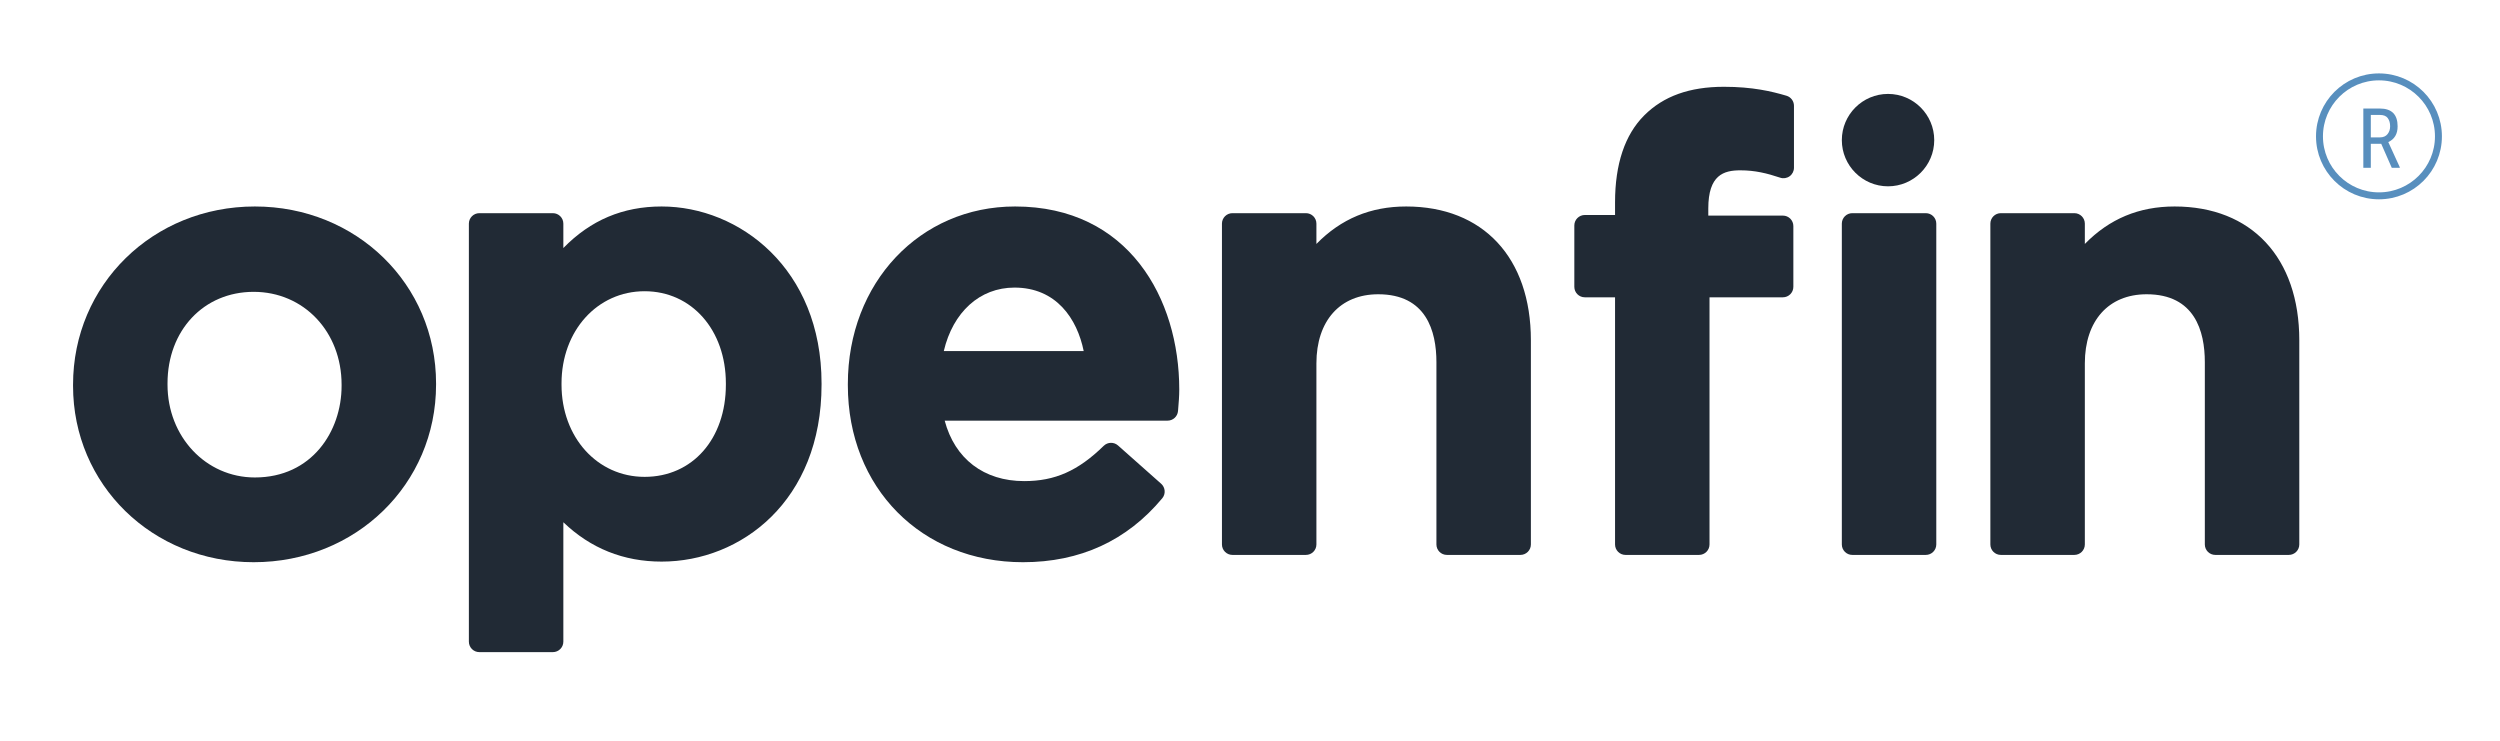
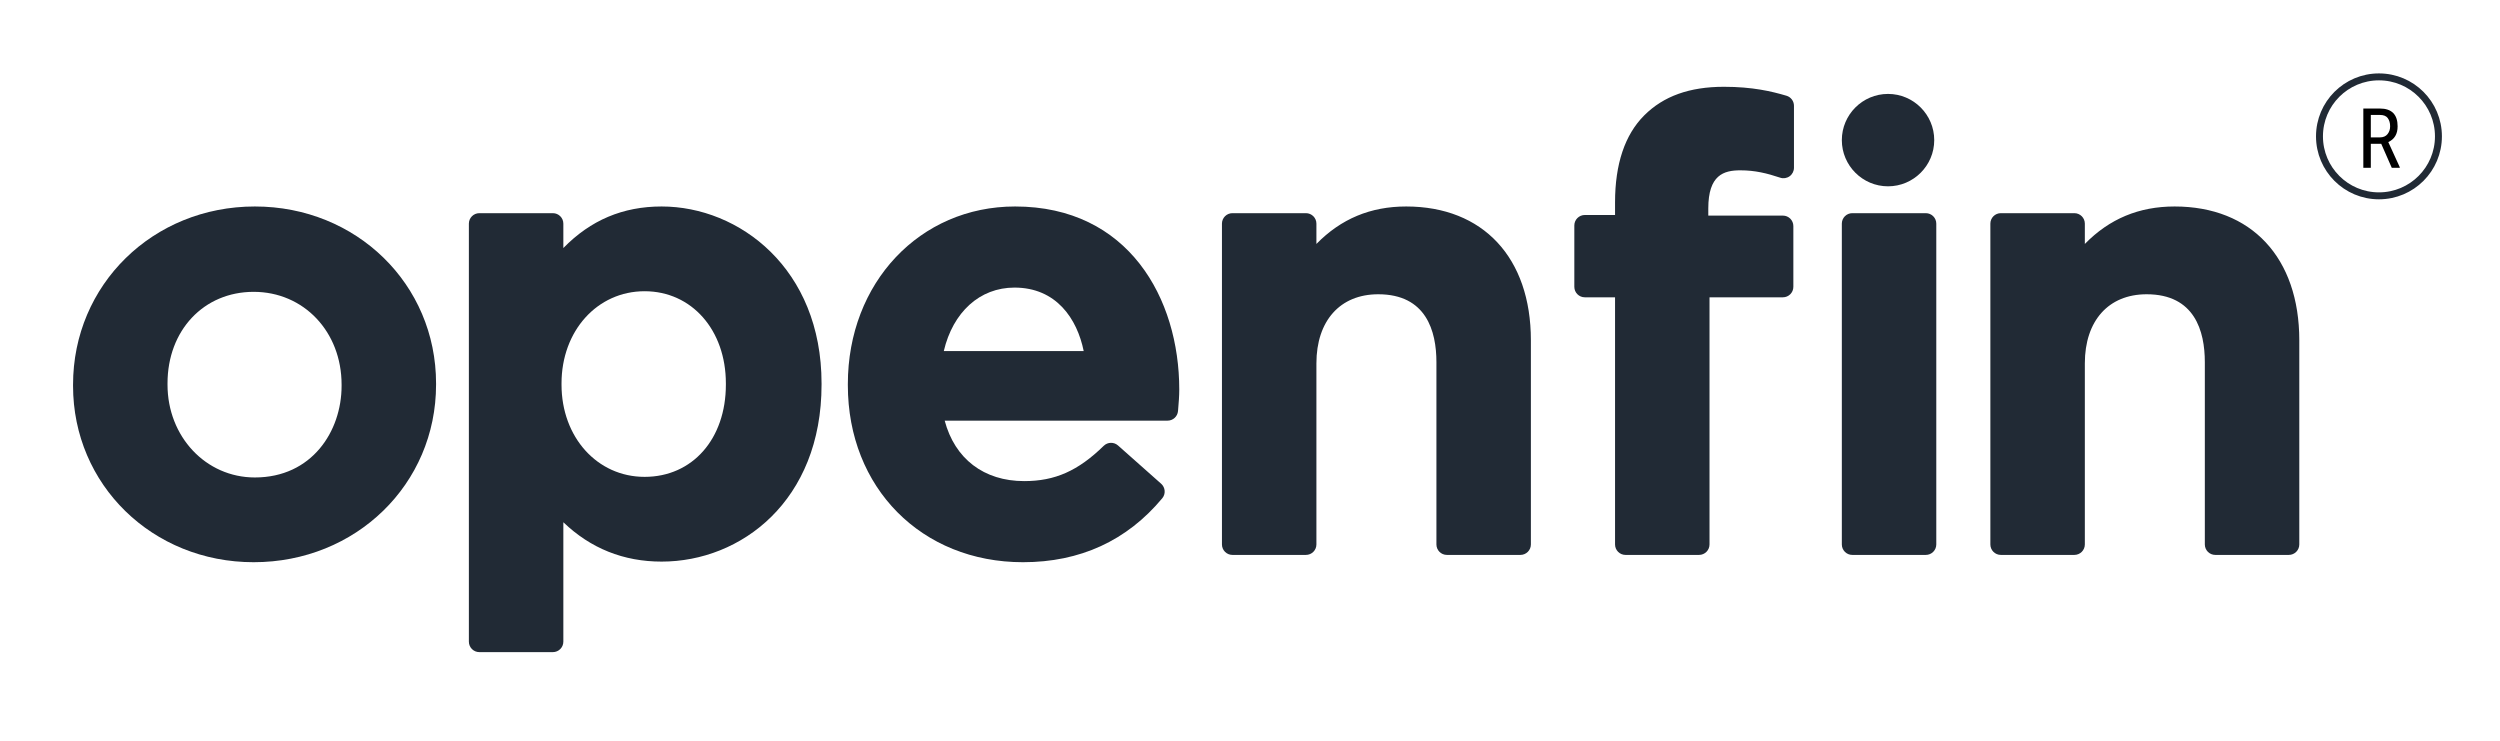
<svg xmlns="http://www.w3.org/2000/svg" viewBox="0 0.95 480 142.099" height="100%" width="100%" xml:space="preserve" id="svg2" version="1.1" preserveAspectRatio="xMidYMid meet">
  <rect id="svgEditorBackground" x="0" y="0" width="816" height="1056" style="fill: none; stroke: none;" />
  <defs id="defs6">
    <clipPath id="clipPath22" clipPathUnits="userSpaceOnUse">
      <path id="path20" d="M 0,792 H 612 V 0 H 0 Z" />
    </clipPath>
    <clipPath id="clipPath34" clipPathUnits="userSpaceOnUse">
      <path id="path32" d="M 0,792 H 612 V 0 H 0 Z" />
    </clipPath>
  </defs>
  <g transform="matrix(1.33333 0 0 -1.33333 -164.571 825.796)" id="g10">
-     <text id="text14" style="font-variant:normal;font-weight:normal;font-stretch:condensed;font-size:12px;font-family:'Roboto Condensed';-inkscape-font-specification:RobotoCondensed-Regular;writing-mode:lr-tb;fill:#588ebd;fill-opacity:1;fill-rule:nonzero;stroke:none" transform="matrix(1,0,0,-1,462.8267,594.4761)">
+     <text id="text14" style="font-variant:normal;font-weight:normal;font-stretch:condensed;font-size:12px;font-family:'Roboto Condensed';-inkscape-font-specification:RobotoCondensed-Regular;writing-mode:lr-tb;fill-opacity:1;fill-rule:nonzero;stroke:none" transform="matrix(1,0,0,-1,462.8267,594.4761)">
      <tspan id="tspan12" y="0" x="0">R</tspan>
    </text>
    <style type="text/css">
      
-       path,
-       rect {
+       path {
        fill: #212a35;
+         stroke:  #212a35;
      }
      
    </style>
    <g id="g16">
      <g clip-path="url(#clipPath22)" id="g18">
        <g transform="translate(474.5648,599)" id="g24">
-           <path id="path26" style="fill:none;stroke:#588fbe;stroke-width:1;stroke-linecap:butt;stroke-linejoin:miter;stroke-miterlimit:10;stroke-dasharray:none;stroke-opacity:1" d="m 0,0 c 0,-4.73 -3.835,-8.565 -8.565,-8.565 -4.73,0 -8.565,3.835 -8.565,8.565 0,4.73 3.835,8.565 8.565,8.565 C -3.835,8.565 0,4.73 0,0 Z" />
+           <path id="path26" style="fill:none;stroke-width:1;stroke-linecap:butt;stroke-linejoin:miter;stroke-miterlimit:10;stroke-dasharray:none;stroke-opacity:1" d="m 0,0 c 0,-4.73 -3.835,-8.565 -8.565,-8.565 -4.73,0 -8.565,3.835 -8.565,8.565 0,4.73 3.835,8.565 8.565,8.565 C -3.835,8.565 0,4.73 0,0 Z" />
        </g>
      </g>
    </g>
    <g id="g28">
      <g clip-path="url(#clipPath34)" id="g30">
        <g transform="translate(147.5508,563.422)" id="g36">
          <path id="path38" style="fill-opacity:1;fill-rule:nonzero;stroke:none" d="m 0,0 c 0,7.643 5.215,13.189 12.402,13.189 7.221,0 12.665,-5.745 12.665,-13.364 v -0.176 c 0,-6.554 -4.29,-13.19 -12.489,-13.19 C 5.525,-13.541 0,-7.671 0,-0.175 Z m 12.578,25.481 c -14.681,0 -26.181,-11.27 -26.181,-25.656 v -0.176 c 0,-14.239 11.423,-25.393 26.005,-25.393 14.73,0 26.269,11.23 26.269,25.569 V 0 c 0,14.288 -11.462,25.481 -26.093,25.481" />
        </g>
        <g transform="translate(227.955,563.422)" id="g40">
          <path id="path42" style="fill-opacity:1;fill-rule:nonzero;stroke:none" d="m 0,0 v -0.175 c 0,-7.818 -4.812,-13.279 -11.703,-13.279 -6.82,0 -11.964,5.71 -11.964,13.279 V 0 c 0,7.569 5.144,13.277 11.964,13.277 C -4.922,13.277 0,7.692 0,0 m -9.253,25.481 c -5.569,0 -10.233,-1.965 -14.152,-5.986 v 3.513 c 0,0.834 -0.675,1.509 -1.509,1.509 H -35.5 c -0.833,0 -1.508,-0.675 -1.508,-1.509 v -60.191 c 0,-0.834 0.675,-1.509 1.508,-1.509 h 10.586 c 0.834,0 1.509,0.675 1.509,1.509 v 17.194 c 3.926,-3.764 8.67,-5.668 14.152,-5.668 11.445,0 23.031,8.754 23.031,25.482 V 0 c 0,16.55 -11.866,25.481 -23.031,25.481" />
        </g>
        <g transform="translate(269.5127,577.2238)" id="g44">
          <path id="path46" style="fill-opacity:1;fill-rule:nonzero;stroke:none" d="M 0,0 C 6.009,0 9.017,-4.463 9.969,-9.144 H -10.179 C -8.861,-3.533 -4.999,0 0,0 m 0.087,11.679 c -13.728,0 -24.081,-10.993 -24.081,-25.569 v -0.176 c 0,-14.765 10.606,-25.48 25.218,-25.48 8.218,0 14.965,3.095 20.056,9.205 0.523,0.624 0.452,1.554 -0.157,2.094 l -6.212,5.511 c -0.59,0.525 -1.489,0.504 -2.055,-0.047 -3.698,-3.611 -7.017,-5.084 -11.457,-5.084 -5.816,0 -9.991,3.219 -11.449,8.706 h 32.097 c 0.784,0 1.437,0.6 1.503,1.384 l 0.02,0.243 c 0.082,0.981 0.16,1.906 0.16,2.857 0,13.118 -7.311,26.356 -23.643,26.356" />
        </g>
        <g transform="translate(325.9199,588.9025)" id="g48">
          <path id="path50" style="fill-opacity:1;fill-rule:nonzero;stroke:none" d="m 0,0 c -5.124,0 -9.385,-1.772 -12.928,-5.396 v 2.924 c 0,0.834 -0.675,1.509 -1.509,1.509 h -10.585 c -0.833,0 -1.508,-0.675 -1.508,-1.509 v -46.194 c 0,-0.834 0.675,-1.508 1.508,-1.508 h 10.585 c 0.834,0 1.509,0.674 1.509,1.508 v 26.071 c 0,6.14 3.411,9.954 8.903,9.954 6.925,0 8.379,-5.317 8.379,-9.778 v -26.247 c 0,-0.834 0.674,-1.508 1.508,-1.508 h 10.587 c 0.832,0 1.508,0.674 1.508,1.508 V -19.27 C 17.957,-7.383 11.076,0 0,0" />
        </g>
        <g transform="translate(380.6806,604.8502)" id="g52">
          <path id="path54" style="fill-opacity:1;fill-rule:nonzero;stroke:none" d="m 0,0 c -2.149,0.637 -4.903,1.288 -9.003,1.288 -4.952,0 -8.708,-1.347 -11.477,-4.117 -2.791,-2.79 -4.205,-7.005 -4.205,-12.528 v -1.816 h -4.354 c -0.832,0 -1.509,-0.675 -1.509,-1.509 v -8.836 c 0,-0.834 0.677,-1.508 1.509,-1.508 h 4.354 v -35.588 c 0,-0.834 0.676,-1.508 1.508,-1.508 h 10.587 c 0.833,0 1.509,0.674 1.509,1.508 v 35.588 h 10.564 c 0.832,0 1.509,0.674 1.509,1.508 v 8.75 c 0,0.833 -0.677,1.507 -1.509,1.507 h -10.74 v 1.029 c 0,4.824 2.218,5.491 4.617,5.491 2.12,0 3.825,-0.424 5.737,-1.06 0.455,-0.157 0.962,-0.075 1.358,0.206 0.394,0.285 0.625,0.74 0.625,1.224 v 8.925 C 1.08,-0.777 0.641,-0.189 0,0" />
        </g>
        <g transform="translate(400.746,587.9391)" id="g56">
          <path id="path58" style="fill-opacity:1;fill-rule:nonzero;stroke:none" d="m 0,0 h -10.587 c -0.833,0 -1.506,-0.675 -1.506,-1.509 v -46.194 c 0,-0.834 0.673,-1.508 1.506,-1.508 H 0 c 0.832,0 1.509,0.674 1.509,1.508 V -1.509 C 1.509,-0.675 0.832,0 0,0" />
        </g>
        <g transform="translate(436.5742,588.9025)" id="g60">
          <path id="path62" style="fill-opacity:1;fill-rule:nonzero;stroke:none" d="m 0,0 c -5.125,0 -9.388,-1.772 -12.928,-5.396 v 2.924 c 0,0.834 -0.677,1.509 -1.509,1.509 h -10.586 c -0.833,0 -1.509,-0.675 -1.509,-1.509 v -46.194 c 0,-0.834 0.676,-1.508 1.509,-1.508 h 10.586 c 0.832,0 1.509,0.674 1.509,1.508 v 26.071 c 0,6.14 3.41,9.954 8.903,9.954 6.925,0 8.376,-5.317 8.376,-9.778 v -26.247 c 0,-0.834 0.675,-1.508 1.508,-1.508 h 10.587 c 0.832,0 1.508,0.674 1.508,1.508 V -19.27 C 17.954,-7.383 11.074,0 0,0" />
        </g>
        <g transform="translate(395.3056,591.8063)" id="g64">
          <path id="path66" style="fill-opacity:1;fill-rule:nonzero;stroke:none" d="m 0,0 c 3.668,0 6.653,2.985 6.653,6.652 0,3.669 -2.985,6.653 -6.653,6.653 -3.667,0 -6.652,-2.984 -6.652,-6.653 C -6.652,2.985 -3.667,0 0,0" />
        </g>
      </g>
    </g>
  </g>
</svg>
